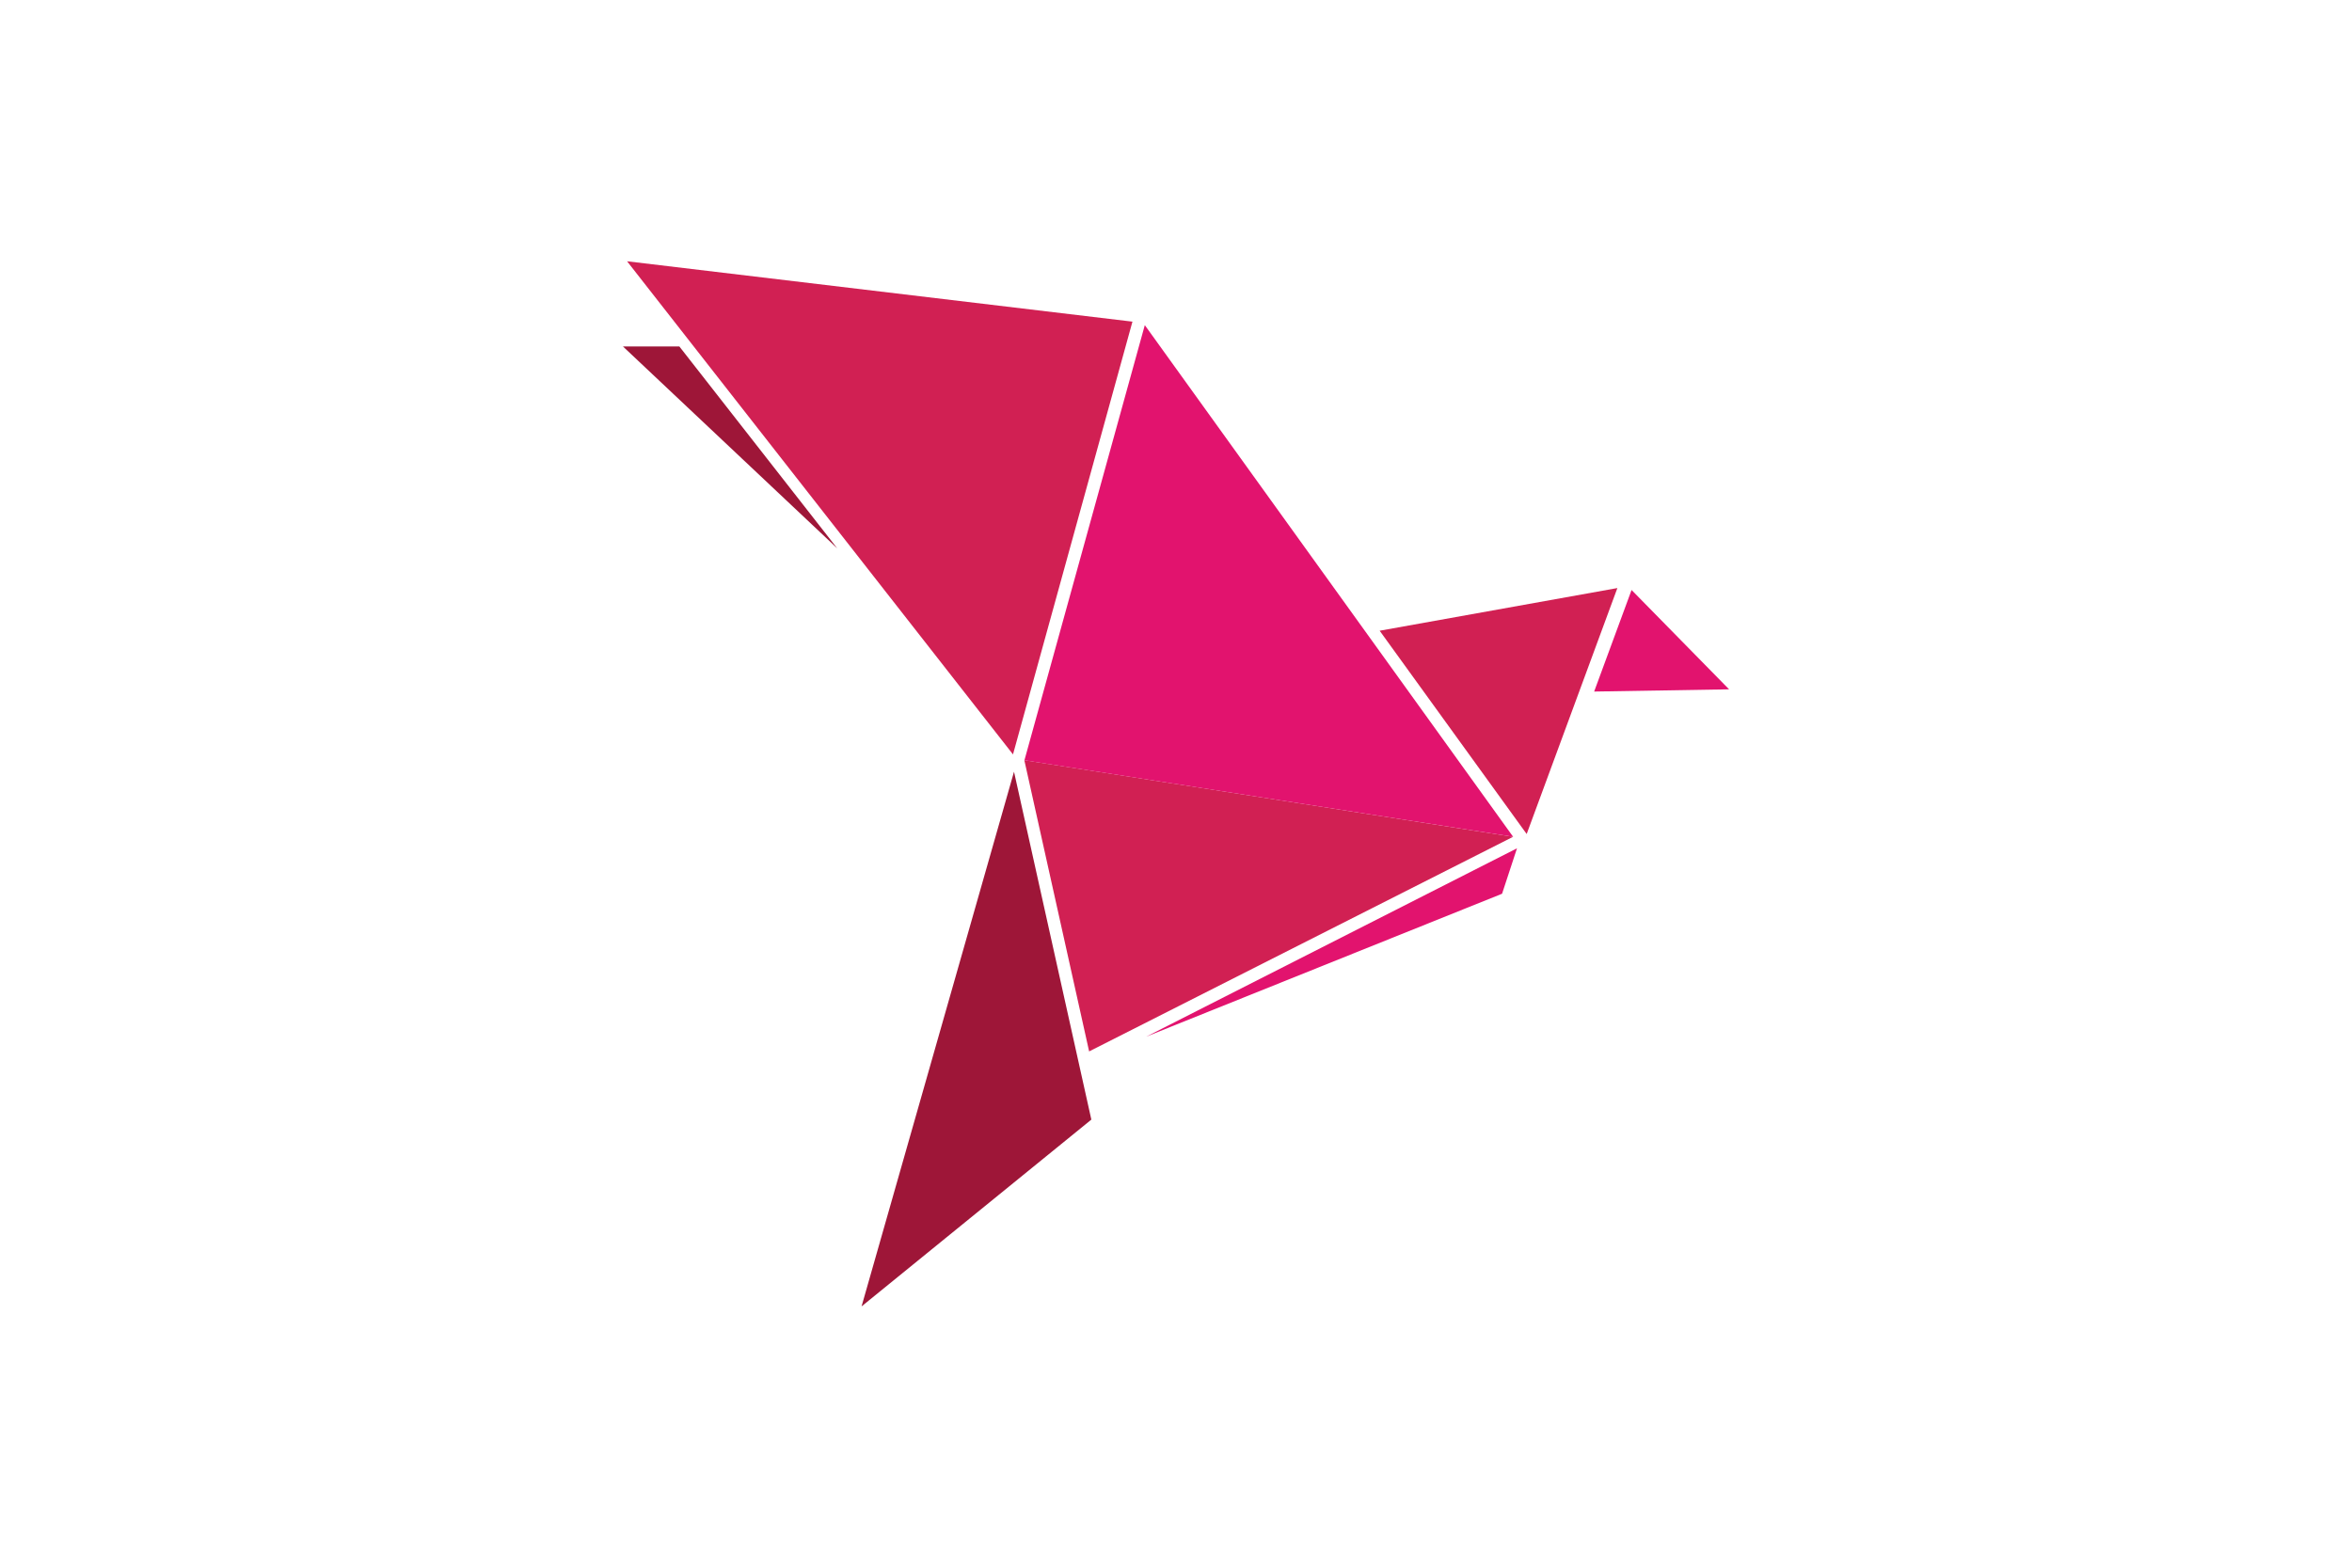
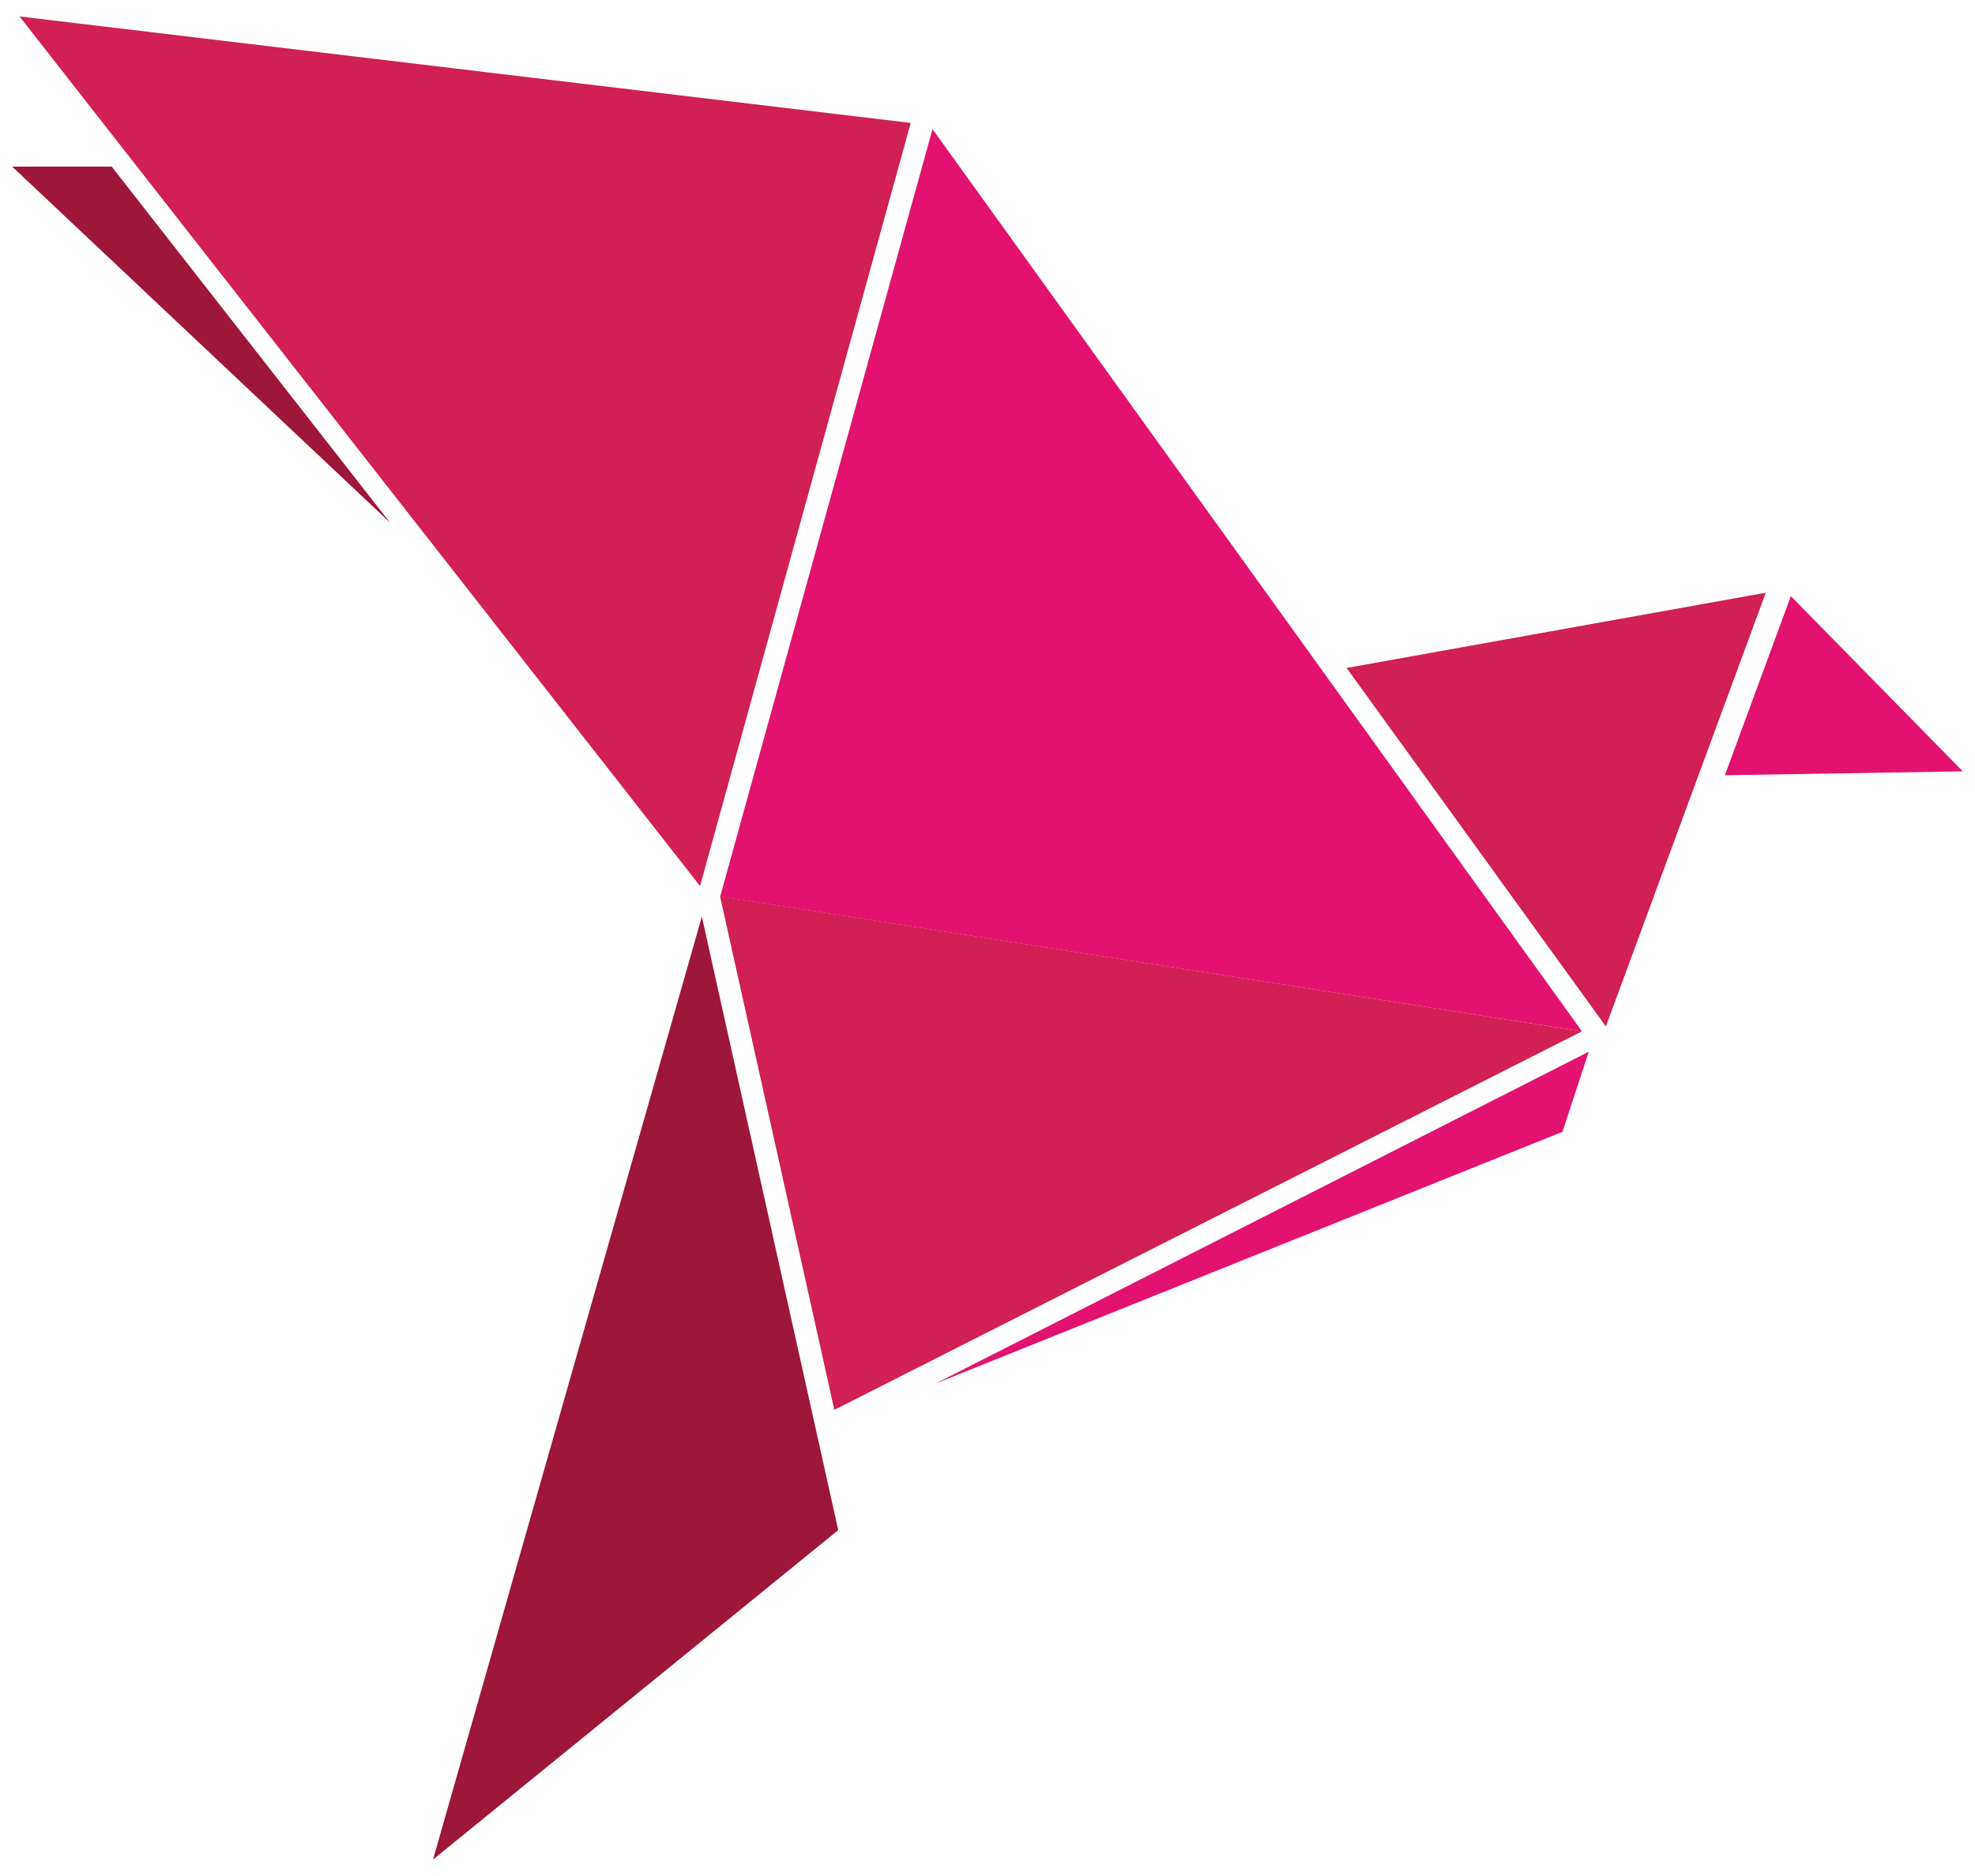
- <svg xmlns="http://www.w3.org/2000/svg" height="56" width="84" viewBox="-18.002 -28.352 156.013 170.115">
-   <g fill="none">
-     <path fill="#D12053" d="M96.58 62.45l-53.03-8.31 7.03 31.6z" />
-     <path fill="#E2136E" d="M96.58 62.45L56.62 6.93 43.56 54.15z" />
-     <path fill="#D12053" d="M42.32 53.51L.45 0l54.83 6.55z" />
-     <path fill="#9E1638" d="M23.25 31.15L0 9.24h6.12z" />
-     <path fill="#D12053" d="M107.89 35.46l-9.84 26.69L82.1 40.09z" />
-     <path fill="#E2136E" d="M56.77 84.14l38.61-15.51L97 63.7z" />
-     <path fill="#9E1638" d="M25.89 113.41l16.54-58.02 8.39 37.75z" />
-     <path fill="#E2136E" d="M109.43 35.67l-4.06 11.02 14.64-.24z" />
-   </g>
+ <svg xmlns="http://www.w3.org/2000/svg" width="40" height="38" viewBox="0 0 40 38" fill="none">
+   <path d="M32.04 20.891L14.583 18.156L16.898 28.558L32.04 20.891Z" fill="#D12053" />
+   <path d="M32.04 20.891L18.886 2.615L14.586 18.159L32.04 20.891Z" fill="#E2136E" />
+   <path d="M14.178 17.948L0.395 0.333L18.445 2.49L14.178 17.948Z" fill="#D12053" />
+   <path d="M7.901 10.588L0.247 3.375H2.262L7.901 10.588Z" fill="#9E1638" />
+   <path d="M35.763 12.006L32.524 20.792L27.273 13.53L35.763 12.006Z" fill="#D12053" />
+   <path d="M18.935 28.031L31.645 22.926L32.178 21.303L18.935 28.031Z" fill="#E2136E" />
+   <path d="M8.77 37.667L14.215 18.567L16.977 30.994L8.77 37.667Z" fill="#9E1638" />
+   <path d="M36.27 12.075L34.934 15.703L39.753 15.624L36.27 12.075Z" fill="#E2136E" />
</svg>
